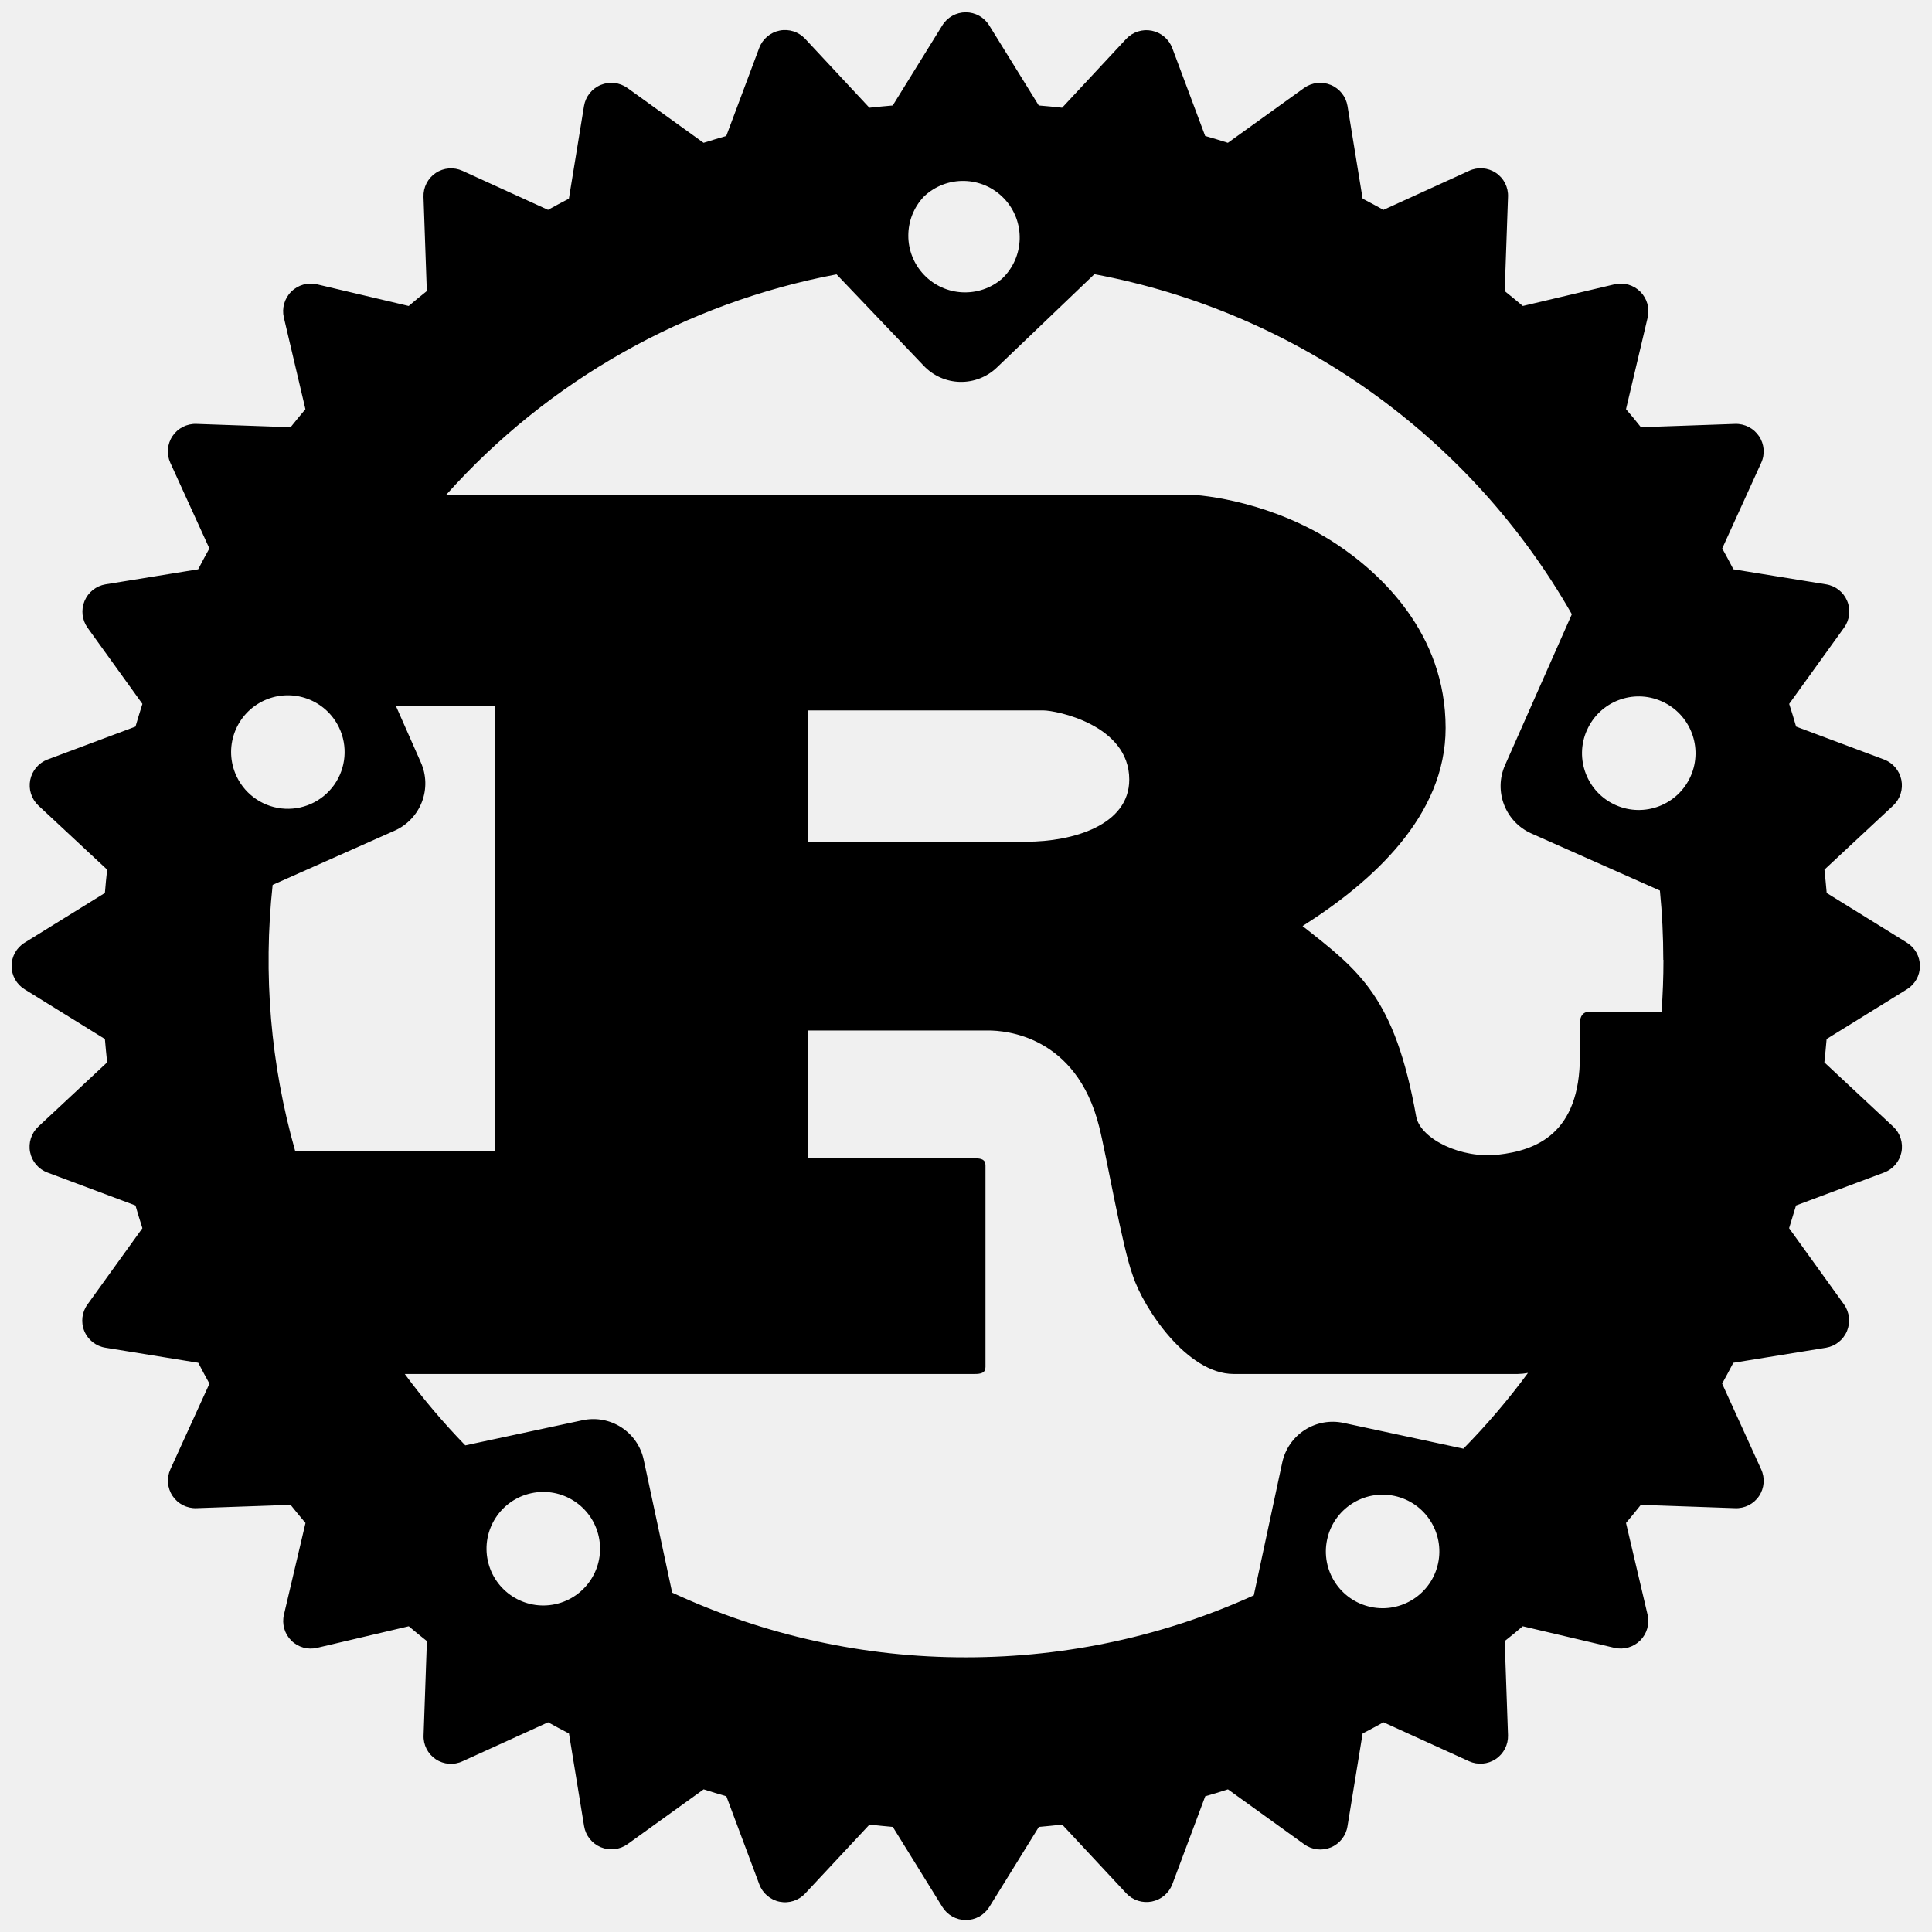
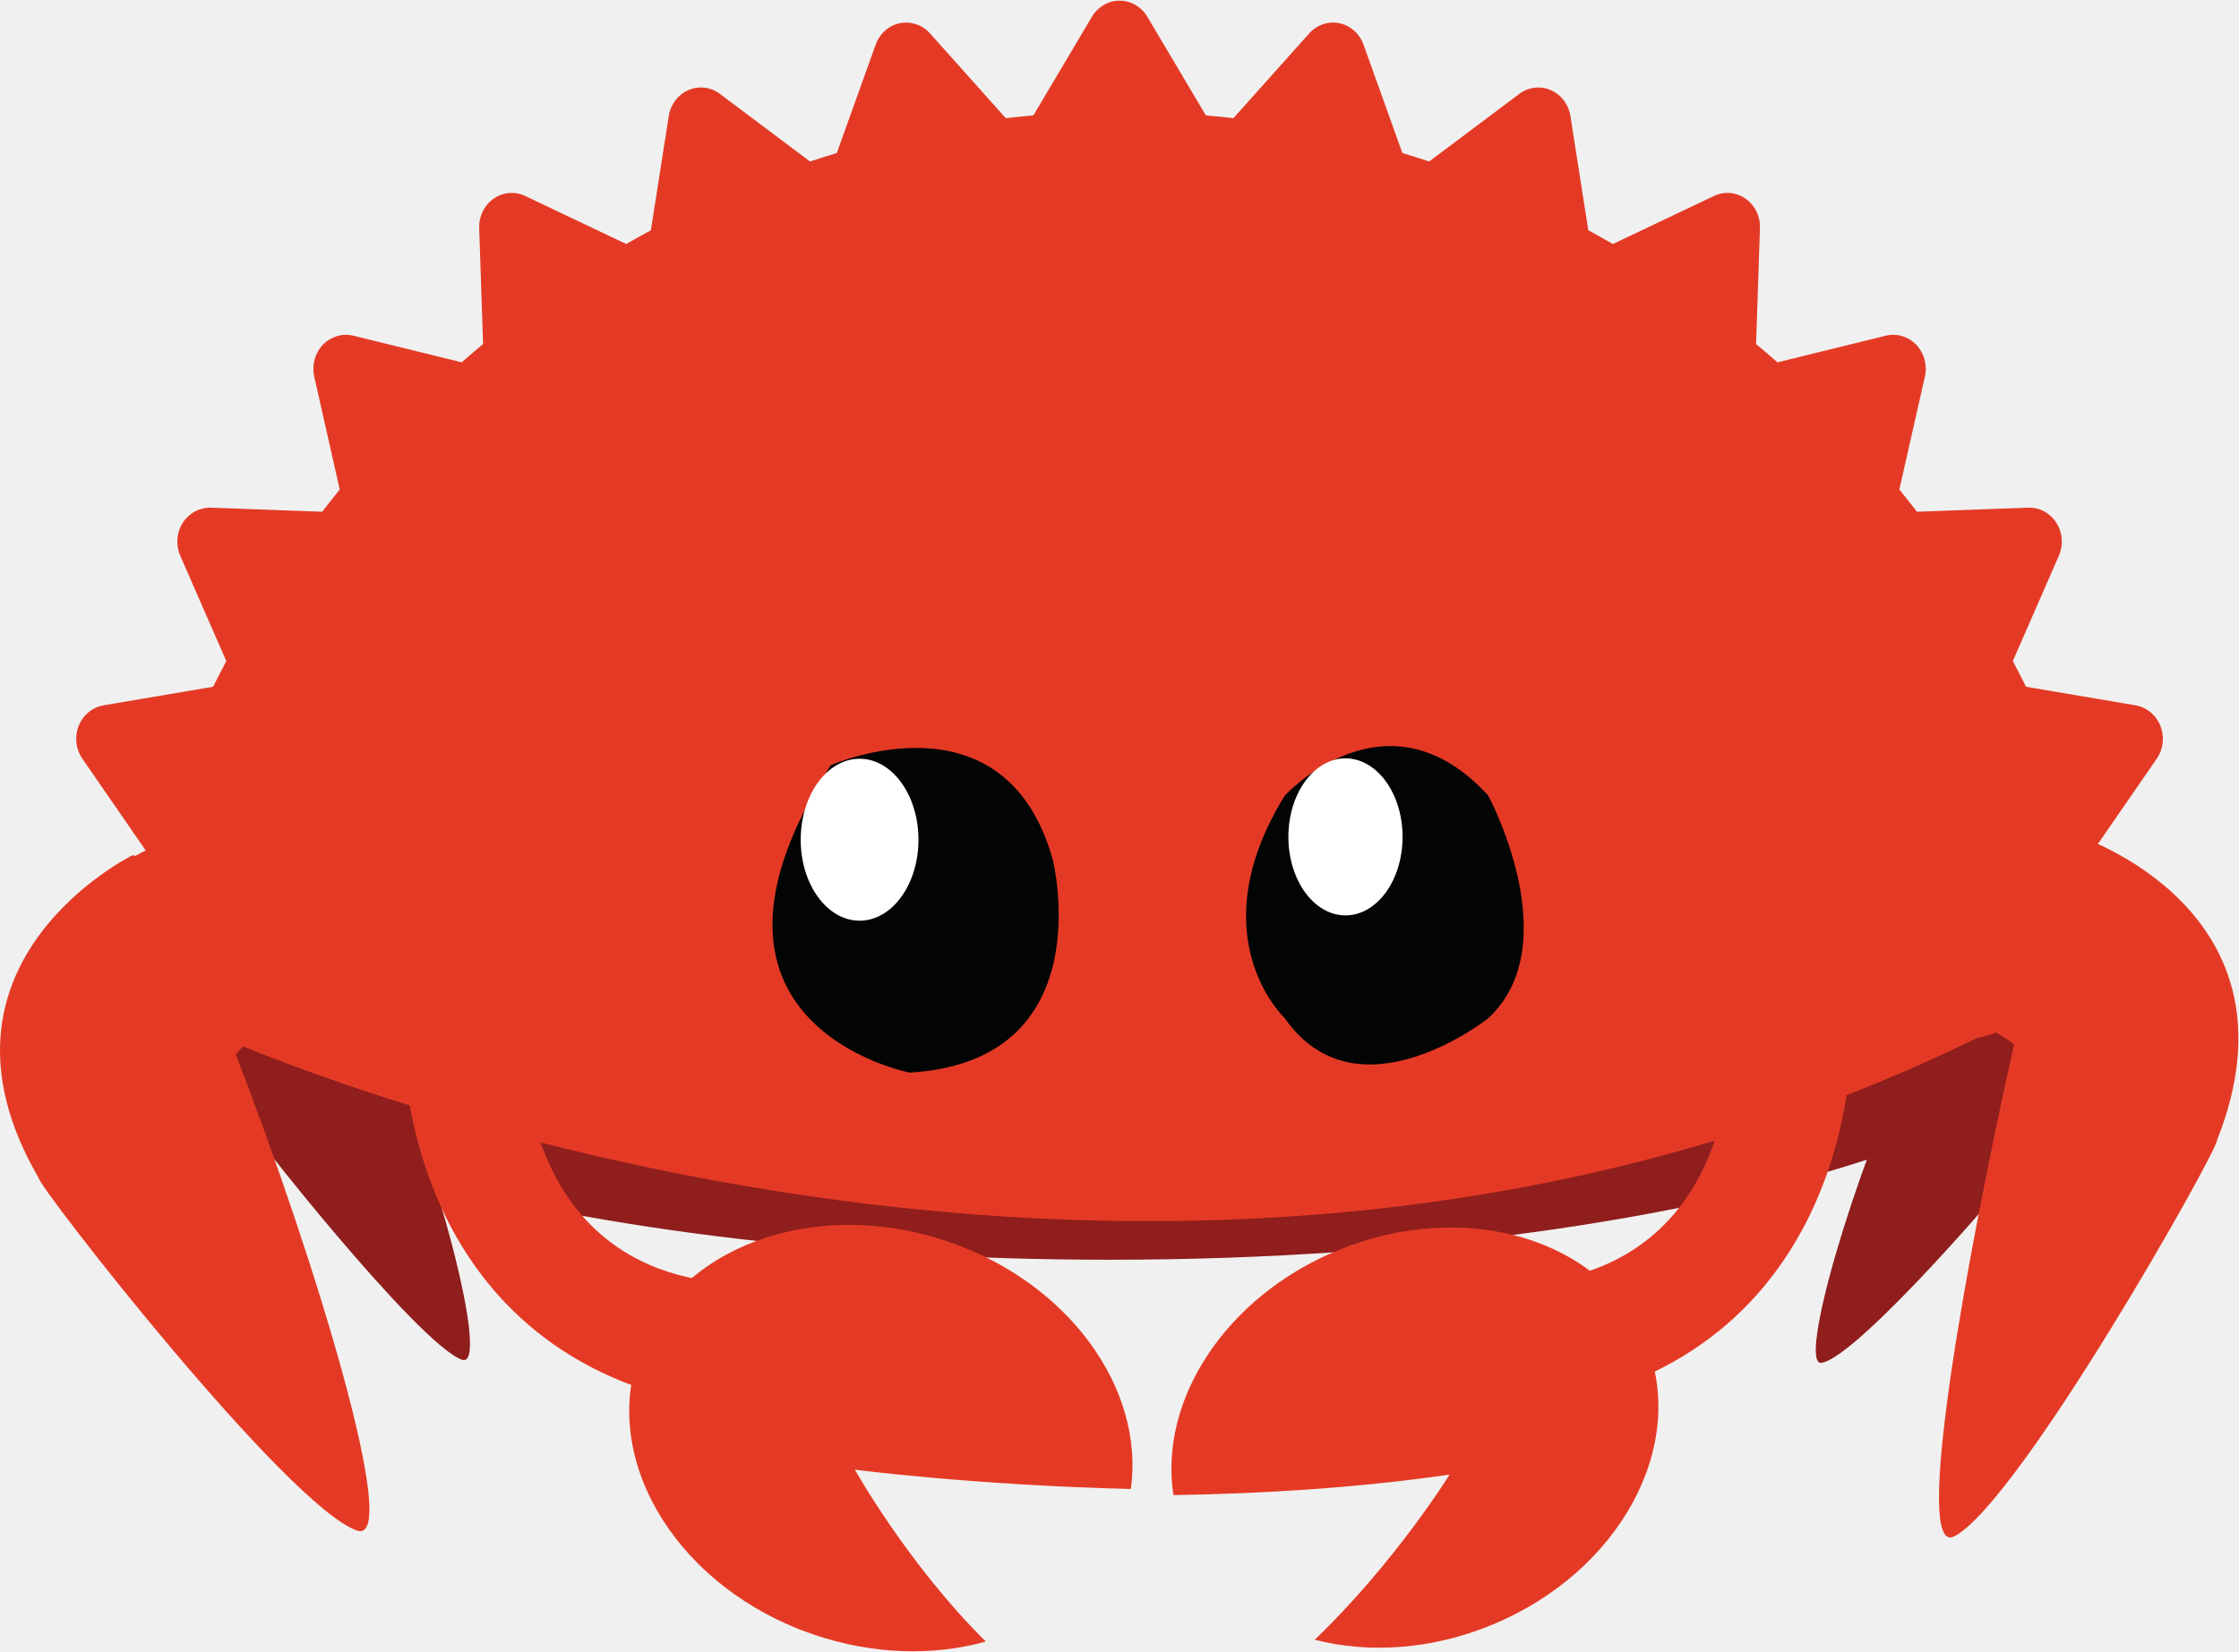
- <svg xmlns="http://www.w3.org/2000/svg" fill="#000000" width="800px" height="800px" viewBox="0 0 24 24" role="img">
-   <path d="M23.687 11.709l-.995-.616a13.559 13.559 0 0 0-.028-.29l.855-.797a.344.344 0 0 0-.114-.571l-1.093-.409a8.392 8.392 0 0 0-.086-.282l.682-.947a.342.342 0 0 0-.223-.538l-1.152-.187a9.243 9.243 0 0 0-.139-.259l.484-1.063c.05-.108.039-.234-.027-.332s-.178-.156-.297-.152l-1.17.041a6.662 6.662 0 0 0-.185-.224l.269-1.139a.343.343 0 0 0-.412-.412l-1.139.269a13.847 13.847 0 0 0-.225-.185l.041-1.17a.34.34 0 0 0-.484-.324l-1.063.485c-.086-.047-.172-.094-.259-.139l-.188-1.153a.344.344 0 0 0-.538-.223l-.948.682a8.383 8.383 0 0 0-.282-.085L14.562.596a.344.344 0 0 0-.571-.114l-.797.856a9.18 9.18 0 0 0-.29-.028l-.616-.995a.342.342 0 0 0-.582 0l-.616.995c-.097.008-.194.018-.29.028l-.798-.856a.342.342 0 0 0-.571.114l-.409 1.093c-.095.027-.188.056-.282.085l-.947-.682a.344.344 0 0 0-.538.223l-.188 1.153a9.243 9.243 0 0 0-.259.139l-1.063-.485a.342.342 0 0 0-.484.324l.041 1.17c-.076.06-.151.122-.225.185l-1.139-.269a.343.343 0 0 0-.412.412l.268 1.139c-.062.074-.124.149-.184.224l-1.17-.041a.342.342 0 0 0-.324.484l.485 1.063a9.055 9.055 0 0 0-.139.259l-1.152.187a.344.344 0 0 0-.223.538l.682.947c-.03.094-.058.187-.086.282L.59 9.435a.344.344 0 0 0-.114.571l.855.797a9.18 9.18 0 0 0-.028.29l-.995.616a.34.34 0 0 0 0 .582l.995.616c.008.097.018.194.028.29l-.855.798a.342.342 0 0 0 .114.571l1.093.409c.027.095.056.189.086.282l-.682.947a.341.341 0 0 0 .224.538l1.152.187c.045.087.091.173.139.259l-.485 1.063a.342.342 0 0 0 .324.484l1.169-.041c.061.076.122.151.185.225l-.268 1.14a.342.342 0 0 0 .412.411l1.139-.268c.074.063.149.124.225.184l-.041 1.17a.34.34 0 0 0 .484.323l1.063-.484c.086.048.172.094.259.139l.188 1.152a.344.344 0 0 0 .538.224l.947-.682c.094.03.187.059.282.086l.409 1.093a.341.341 0 0 0 .571.114l.798-.855c.096.011.193.02.29.029l.616.995a.343.343 0 0 0 .582 0l.616-.995c.097-.009.194-.018.29-.029l.797.855a.344.344 0 0 0 .571-.114l.409-1.093c.095-.027.189-.056.282-.086l.947.682a.341.341 0 0 0 .538-.224l.188-1.152c.087-.045.173-.092.259-.139l1.063.484a.343.343 0 0 0 .484-.323l-.041-1.17c.076-.06.151-.121.224-.184l1.139.268a.343.343 0 0 0 .412-.411l-.268-1.14c.062-.074.124-.149.184-.225l1.17.041a.34.34 0 0 0 .324-.484l-.484-1.063c.047-.086.094-.172.139-.259l1.152-.187a.344.344 0 0 0 .223-.538l-.682-.947.086-.282 1.093-.409a.342.342 0 0 0 .114-.571l-.855-.798c.01-.096.02-.193.028-.29l.995-.616a.34.34 0 0 0 0-.582zm-6.659 8.253a.705.705 0 0 1 .295-1.379.705.705 0 1 1-.296 1.379zm-.338-2.286a.641.641 0 0 0-.762.494l-.353 1.648c-1.09.495-2.3.77-3.575.77a8.63 8.63 0 0 1-3.65-.804l-.353-1.648a.64.64 0 0 0-.762-.493l-1.455.312a8.615 8.615 0 0 1-.752-.887h7.08c.08 0 .134-.014.134-.087v-2.505c0-.073-.053-.087-.134-.087h-2.071v-1.588h2.24c.204 0 1.093.058 1.377 1.194.089.349.284 1.486.418 1.85.133.408.675 1.223 1.253 1.223h3.528a.74.74 0 0 0 .128-.013 8.68 8.68 0 0 1-.802.941l-1.489-.32zm-9.793 2.252a.705.705 0 1 1-.296-1.379.705.705 0 0 1 .296 1.379zM4.211 9.036a.705.705 0 1 1-1.288.572.705.705 0 0 1 1.288-.572zm-.825 1.957l1.516-.674a.642.642 0 0 0 .326-.848l-.312-.706h1.228v5.534H3.667a8.668 8.668 0 0 1-.28-3.307zm6.652-.537V8.825h2.924c.151 0 1.066.175 1.066.859 0 .568-.702.772-1.279.772h-2.711zm10.626 1.468c0 .216-.008.431-.024.643h-.889c-.089 0-.125.058-.125.146v.408c0 .961-.542 1.17-1.017 1.223-.452.051-.953-.189-1.015-.466-.267-1.5-.711-1.821-1.413-2.374.871-.553 1.777-1.369 1.777-2.461 0-1.179-.809-1.922-1.36-2.287-.773-.51-1.629-.612-1.86-.612H5.545a8.658 8.658 0 0 1 4.847-2.736l1.084 1.137a.64.64 0 0 0 .907.021l1.212-1.16a8.668 8.668 0 0 1 5.931 4.224l-.83 1.875a.644.644 0 0 0 .326.848l1.598.71c.028.284.042.57.042.861zm-9.187-9.482a.703.703 0 1 1 .972 1.019.705.705 0 0 1-.972-1.019zm8.237 6.628c.157-.356.573-.516.928-.358a.705.705 0 1 1-.929.359z" />
+ <svg xmlns="http://www.w3.org/2000/svg" width="100%" height="100%" viewBox="0 0 4417 3259" version="1.1" xml:space="preserve" style="fill-rule:evenodd;clip-rule:evenodd;stroke-linejoin:round;stroke-miterlimit:1.414;">
+   <g transform="matrix(4.16667,0,0,4.16667,0,0)">
+     <path d="M525.403,293.05C393.77,293.05 274.175,308.875 185.633,334.665L185.633,554.963C274.175,580.753 393.77,596.577 525.403,596.577C676.06,596.577 810.938,575.848 901.537,543.175L901.537,346.457C810.938,313.781 676.06,293.05 525.403,293.05Z" style="fill:rgb(143,30,28);fill-rule:nonzero;" />
+     <path d="M907.423,492.442C903.566,481.779 902.794,468.288 906.062,455.28C911.912,431.991 928.483,419.082 943.075,426.447C946.693,428.274 949.849,431.178 952.462,434.865C952.701,434.864 952.94,434.865 953.177,434.881C953.177,434.881 997.729,487.987 956.49,550.884C955.595,554.453 879.956,642.602 862.447,645.408C850.987,647.244 877.338,555.41 907.423,492.442Z" style="fill:rgb(143,30,28);fill-rule:nonzero;" />
+     <path d="M176.479,482.021C181.779,472.391 183.637,459.233 180.696,445.596C175.43,421.18 156.786,404.486 139.054,408.311C134.656,409.259 130.729,411.383 127.388,414.409C127.106,414.351 126.824,414.296 126.543,414.256C126.543,414.256 70.251,456.208 114.486,528.18C115.291,531.921 198.337,637.018 218.797,643.943C232.188,648.475 207.55,551.418 176.479,482.021Z" style="fill:rgb(143,30,28);fill-rule:nonzero;" />
+     <path d="M97.467,488.066L97.474,488.081C97.659,488.226 97.831,488.357 97.467,488.066Z" style="fill:rgb(227,58,37);fill-rule:nonzero;" />
+     <path d="M993.119,412.903C992.239,409.839 991.363,406.777 990.457,403.741L1021.14,359.29C1024.27,354.768 1024.91,348.892 1022.87,343.735C1020.83,338.605 1016.38,334.925 1011.11,334.025L959.224,325.22C957.216,321.118 955.108,317.078 952.994,313.07L974.791,263.167C977.034,258.08 976.56,252.172 973.588,247.559C970.627,242.923 965.598,240.215 960.239,240.426L907.583,242.339C904.856,238.789 902.087,235.271 899.261,231.818L911.362,178.328C912.587,172.895 911.04,167.21 907.259,163.264C903.497,159.332 898.03,157.705 892.833,158.981L841.544,171.589C838.223,168.654 834.845,165.756 831.43,162.916L833.278,108.002C833.476,102.443 830.885,97.161 826.434,94.077C821.988,90.973 816.341,90.504 811.478,92.811L763.631,115.558C759.777,113.348 755.903,111.158 751.987,109.041L743.532,54.926C742.675,49.444 739.147,44.788 734.206,42.661C729.283,40.523 723.638,41.213 719.315,44.469L676.656,76.476C672.456,75.08 668.237,73.743 663.964,72.465L645.578,21.148C643.708,15.919 639.397,12.077 634.14,10.997C628.901,9.926 623.51,11.74 619.877,15.799L583.97,55.971C579.628,55.471 575.285,55.015 570.927,54.639L543.204,7.926C540.394,3.194 535.434,0.314 530.088,0.314C524.754,0.314 519.784,3.194 516.998,7.926L489.265,54.639C484.907,55.015 480.543,55.471 476.209,55.971L440.299,15.799C436.663,11.74 431.252,9.926 426.031,10.997C420.776,12.089 416.458,15.919 414.598,21.148L396.196,72.465C391.936,73.743 387.715,75.092 383.505,76.476L340.861,44.469C336.525,41.203 330.881,40.514 325.945,42.661C321.026,44.788 317.484,49.444 316.632,54.926L308.171,109.041C304.257,111.158 300.382,113.335 296.518,115.558L248.676,92.811C243.818,90.496 238.147,90.973 233.722,94.077C229.277,97.161 226.68,102.443 226.882,108.002L228.717,162.916C225.312,165.756 221.943,168.654 218.605,171.589L167.326,158.981C162.115,157.716 156.656,159.332 152.885,163.264C149.09,167.21 147.553,172.895 148.772,178.328L160.851,231.818C158.049,235.285 155.276,238.789 152.558,242.339L99.903,240.426C94.588,240.269 89.516,242.923 86.547,247.559C83.572,252.172 83.122,258.08 85.336,263.167L107.15,313.07C105.031,317.078 102.926,321.118 100.901,325.22L49.018,334.025C43.747,334.913 39.304,338.591 37.254,343.735C35.217,348.892 35.878,354.768 38.989,359.29L69.679,403.741C69.442,404.525 69.224,405.317 68.989,406.105L52.126,424.017L97.467,488.066C97.467,488.066 532.619,688.798 936.264,491.462C982.372,483.189 993.119,412.903 993.119,412.903Z" style="fill:rgb(228,58,37);fill-rule:nonzero;" />
+     <path d="M608.303,376.759C608.303,376.759 656.46,324.03 704.618,376.759C704.618,376.759 742.458,447.071 704.618,482.222C704.618,482.222 642.701,531.439 608.303,482.222C608.303,482.222 567.024,443.55 608.303,376.759Z" style="fill:rgb(3,4,4);fill-rule:nonzero;" />
+     <path d="M664.057,396.32C664.057,416.853 651.954,433.499 637.027,433.499C622.103,433.499 610,416.853 610,396.32C610,375.788 622.103,359.14 637.027,359.14C651.954,359.14 664.057,375.788 664.057,396.32Z" style="fill:white;fill-rule:nonzero;" />
+     <path d="M393.365,362.361C393.365,362.361 475.973,325.785 498.519,407.423C498.519,407.423 522.137,502.577 430.682,507.948C430.682,507.948 314.06,485.486 393.365,362.361Z" style="fill:rgb(3,4,4);fill-rule:nonzero;" />
+     <path d="M434.855,397.668C434.855,418.841 422.375,436.014 406.978,436.014C391.587,436.014 379.104,418.841 379.104,397.668C379.104,376.49 391.587,359.322 406.978,359.322C422.375,359.322 434.855,376.49 434.855,397.668Z" style="fill:white;fill-rule:nonzero;" />
+     <path d="M111.602,499.216C122.569,486.753 149.213,471.659 147.172,452.934C143.519,419.407 115.716,394.935 85.073,398.275C77.473,399.103 70.415,401.567 64.149,405.311C63.687,405.204 63.224,405.1 62.761,405.017C62.761,405.017 -40.87,455.89 18.197,557.674C18.754,562.811 136.045,713.342 168.985,724.805C190.544,732.307 149.074,596.165 111.602,499.216Z" style="fill:rgb(228,58,37);fill-rule:nonzero;" />
+     <path d="M953.549,494.673C940.856,483.973 907.387,474.255 906.629,455.435C905.273,421.737 929.141,393.414 959.941,392.175C967.579,391.867 974.925,393.258 981.676,396.032C982.118,395.858 982.56,395.686 983.005,395.535C983.005,395.535 1093.03,430.486 1049.7,539.901C1049.91,545.064 956.232,711.317 925.355,727.536C905.146,738.151 930.861,596.105 953.549,494.673Z" style="fill:rgb(228,58,37);fill-rule:nonzero;" />
+     <path d="M191.142,495.558C191.142,495.558 189.759,632.854 324.308,663.49L352.362,607.127C352.362,607.127 254.867,616.558 247.367,495.558L191.142,495.558Z" style="fill:rgb(228,58,37);fill-rule:nonzero;" />
+     <path d="M876.362,495.558C876.362,495.558 877.744,632.854 743.195,663.49L715.141,607.127C715.141,607.127 812.636,616.558 820.136,495.558L876.362,495.558Z" style="fill:rgb(228,58,37);fill-rule:nonzero;" />
+     <path d="M779.167,635.591C758.917,586.649 693.572,567.218 633.216,592.191C580.09,614.172 548.579,663.223 555.592,708.036C597.538,707.384 642.532,704.665 686.328,698.318C686.328,698.318 660.491,740.081 622.471,776.529C648.037,783.128 677.854,781.297 706.547,769.425C766.904,744.452 799.417,684.532 779.167,635.591Z" style="fill:rgb(228,58,37);fill-rule:nonzero;" />
+     <path d="M404.746,695.984C404.746,695.984 459.949,703.279 535.416,705.14C542.026,657.629 506.036,607.348 448.615,587.897C385.177,566.409 319.626,590.689 302.201,642.129C284.776,693.569 322.077,752.689 385.515,774.178C413.636,783.704 442.168,784.227 466.744,777.385C429.833,740.88 404.746,695.984 404.746,695.984Z" style="fill:rgb(228,58,37);fill-rule:nonzero;" />
+   </g>
</svg>
